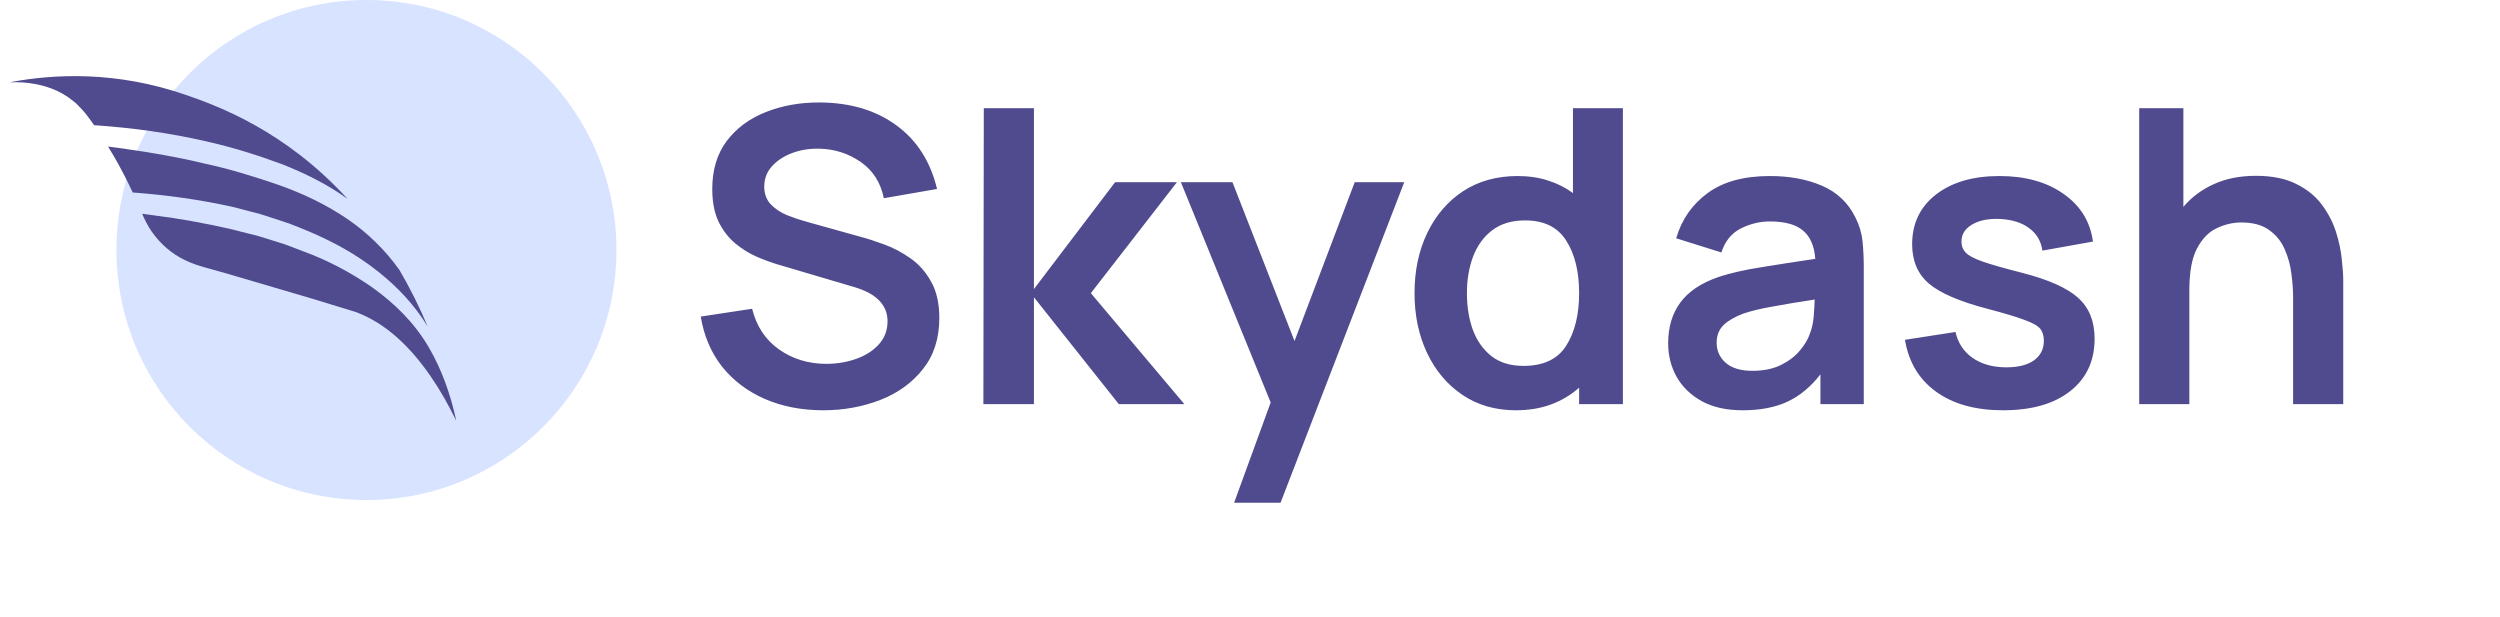
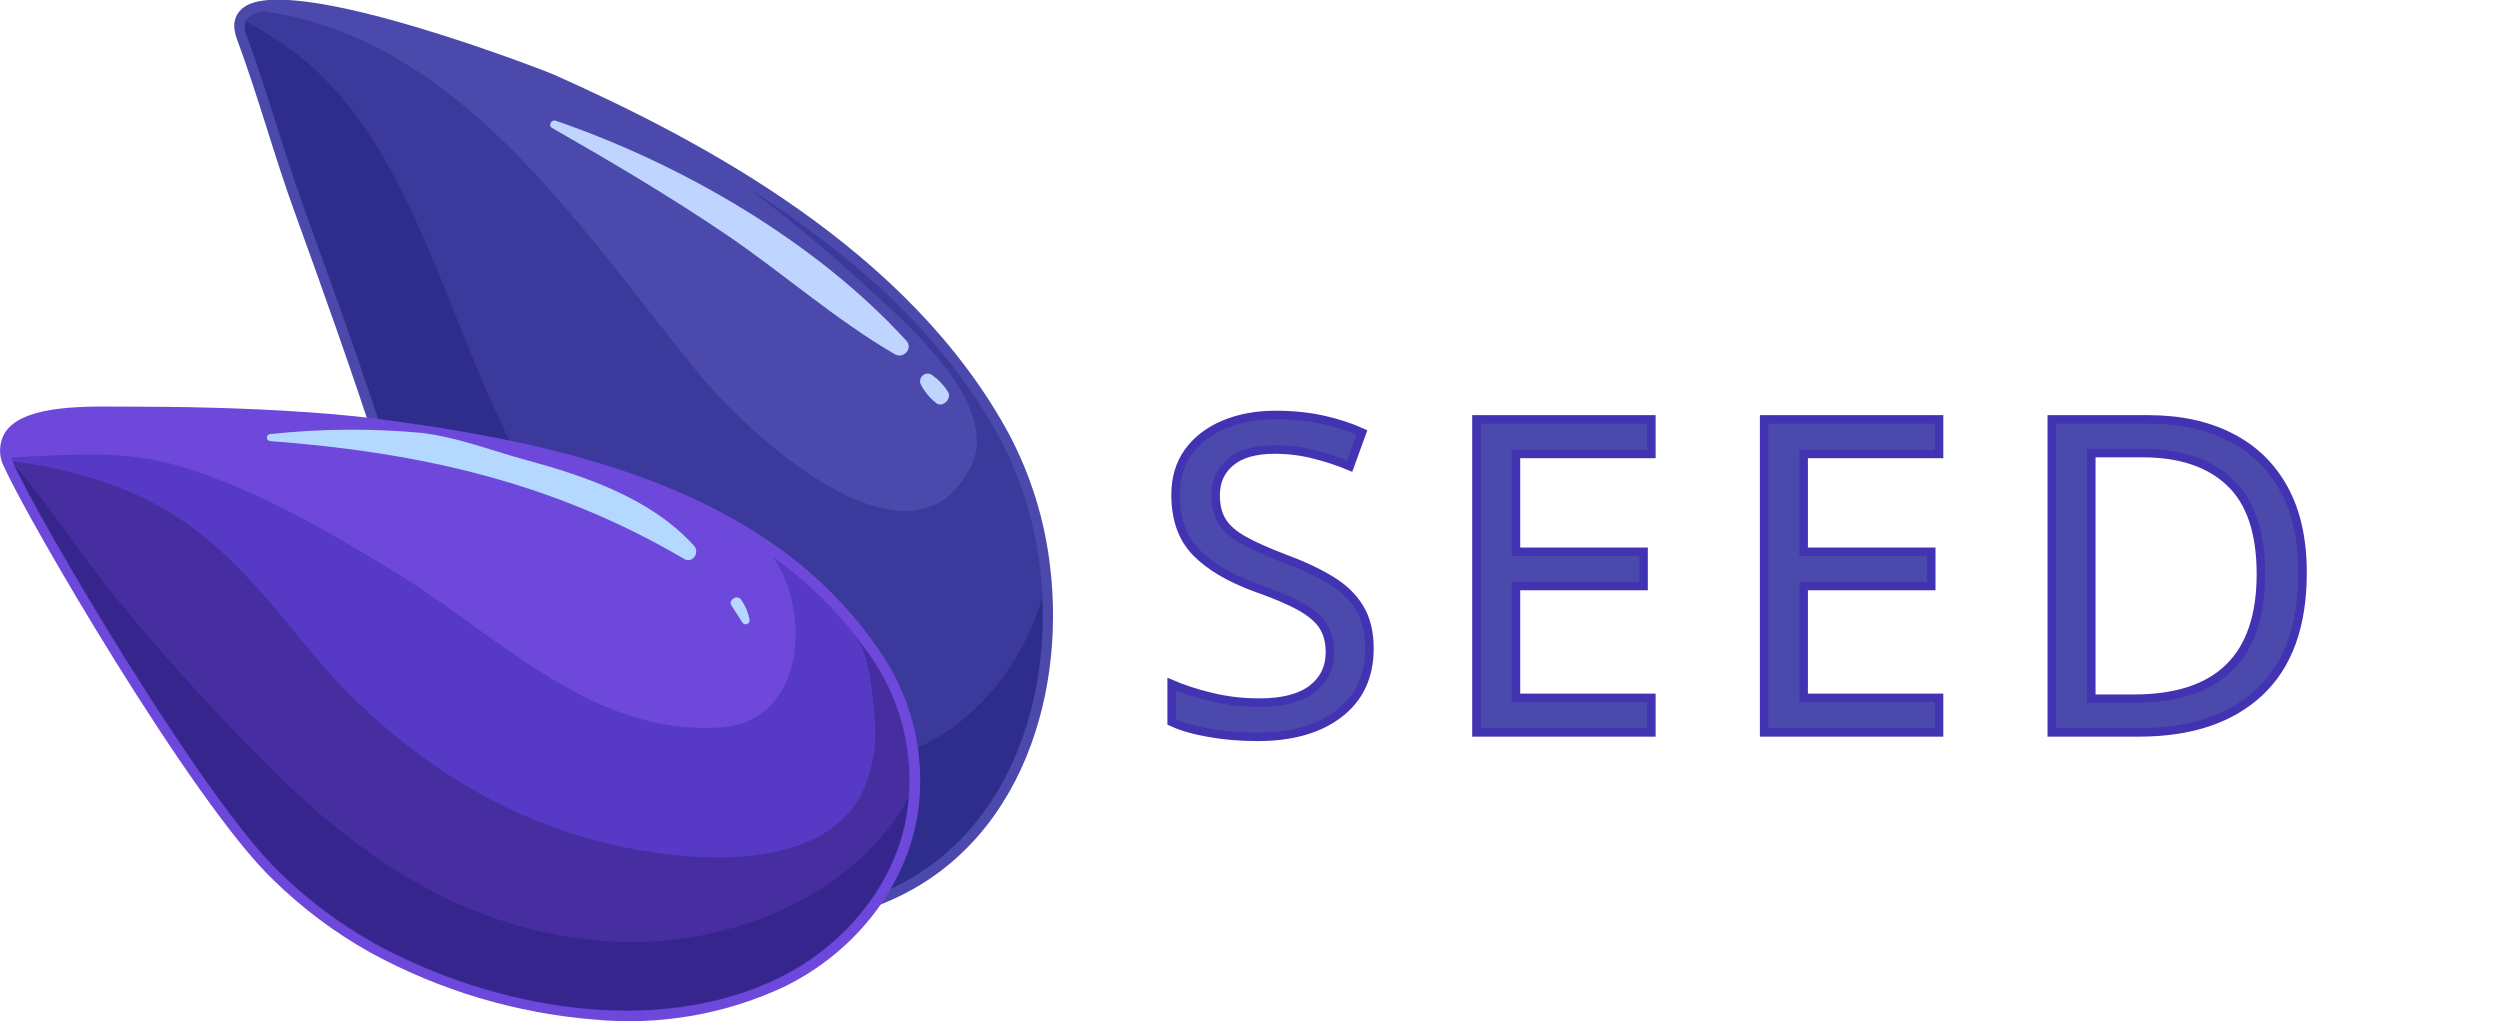
- <svg xmlns="http://www.w3.org/2000/svg" width="365" height="90" viewBox="0 0 365 90" fill="none">
-   <path d="M120.19 59.9C123.15 59.9 125.92 59.4 128.5 58.4C131.08 57.4 133.16 55.9 134.74 53.9C136.34 51.9 137.14 49.41 137.14 46.43C137.14 44.29 136.74 42.52 135.94 41.12C135.16 39.7 134.15 38.56 132.91 37.7C131.69 36.84 130.42 36.17 129.1 35.69C127.8 35.21 126.62 34.83 125.56 34.55L117.82 32.39C116.86 32.13 115.9 31.81 114.94 31.43C113.98 31.03 113.18 30.5 112.54 29.84C111.9 29.16 111.58 28.29 111.58 27.23C111.58 26.11 111.95 25.13 112.69 24.29C113.45 23.45 114.44 22.8 115.66 22.34C116.9 21.88 118.24 21.67 119.68 21.71C121.9 21.77 123.9 22.42 125.68 23.66C127.46 24.9 128.58 26.66 129.04 28.94L136.81 27.59C135.85 23.59 133.88 20.5 130.9 18.32C127.92 16.12 124.21 15 119.77 14.96C116.85 14.94 114.19 15.41 111.79 16.37C109.41 17.31 107.51 18.72 106.09 20.6C104.69 22.48 103.99 24.81 103.99 27.59C103.99 29.49 104.3 31.09 104.92 32.39C105.56 33.67 106.37 34.72 107.35 35.54C108.35 36.36 109.4 37.01 110.5 37.49C111.62 37.97 112.66 38.35 113.62 38.63L124.78 41.93C127.98 42.89 129.58 44.55 129.58 46.91C129.58 48.23 129.15 49.36 128.29 50.3C127.45 51.22 126.35 51.92 124.99 52.4C123.63 52.88 122.18 53.12 120.64 53.12C118.04 53.12 115.74 52.42 113.74 51.02C111.76 49.62 110.45 47.64 109.81 45.08L102.31 46.22C102.77 49.04 103.81 51.48 105.43 53.54C107.07 55.58 109.15 57.15 111.67 58.25C114.21 59.35 117.05 59.9 120.19 59.9ZM143.574 59H150.954V43.4L163.344 59H172.914L159.264 42.8L171.834 26.6H162.804L150.954 42.2V15.8H143.634L143.574 59ZM180.179 73.4H186.959L205.019 26.6H197.789L188.999 49.79L179.939 26.6H172.409L185.519 58.76L180.179 73.4ZM221.311 59.9C223.231 59.9 224.961 59.61 226.501 59.03C228.041 58.45 229.391 57.64 230.551 56.6V59H236.941V15.8H229.651V28.19C228.571 27.39 227.361 26.78 226.021 26.36C224.681 25.92 223.201 25.7 221.581 25.7C218.521 25.7 215.861 26.44 213.601 27.92C211.361 29.4 209.621 31.43 208.381 34.01C207.141 36.59 206.521 39.52 206.521 42.8C206.521 46.04 207.131 48.95 208.351 51.53C209.571 54.11 211.291 56.15 213.511 57.65C215.731 59.15 218.331 59.9 221.311 59.9ZM222.421 53.42C220.541 53.42 218.991 52.95 217.771 52.01C216.551 51.05 215.641 49.77 215.041 48.17C214.461 46.57 214.171 44.78 214.171 42.8C214.171 40.84 214.471 39.06 215.071 37.46C215.691 35.84 216.621 34.56 217.861 33.62C219.121 32.66 220.721 32.18 222.661 32.18C225.421 32.18 227.421 33.16 228.661 35.12C229.921 37.08 230.551 39.64 230.551 42.8C230.551 45.94 229.921 48.5 228.661 50.48C227.421 52.44 225.341 53.42 222.421 53.42ZM254.412 59.9C256.992 59.9 259.182 59.48 260.982 58.64C262.802 57.78 264.402 56.45 265.782 54.65V59H272.112V39.11C272.112 37.71 272.052 36.42 271.932 35.24C271.812 34.04 271.462 32.87 270.882 31.73C269.822 29.59 268.192 28.05 265.992 27.11C263.812 26.17 261.282 25.7 258.402 25.7C254.602 25.7 251.572 26.53 249.312 28.19C247.052 29.85 245.522 32.05 244.722 34.79L251.322 36.86C251.862 35.2 252.812 34.03 254.172 33.35C255.532 32.67 256.942 32.33 258.402 32.33C260.602 32.33 262.222 32.78 263.262 33.68C264.302 34.56 264.892 35.93 265.032 37.79C262.192 38.21 259.552 38.62 257.112 39.02C254.692 39.4 252.632 39.87 250.932 40.43C248.372 41.31 246.502 42.56 245.322 44.18C244.142 45.78 243.552 47.76 243.552 50.12C243.552 51.9 243.962 53.53 244.782 55.01C245.622 56.49 246.852 57.68 248.472 58.58C250.092 59.46 252.072 59.9 254.412 59.9ZM255.852 54.14C254.152 54.14 252.852 53.75 251.952 52.97C251.072 52.19 250.632 51.21 250.632 50.03C250.632 48.97 250.972 48.11 251.652 47.45C252.352 46.79 253.322 46.23 254.562 45.77C255.702 45.39 257.072 45.06 258.672 44.78C260.272 44.48 262.362 44.13 264.942 43.73C264.922 44.49 264.872 45.34 264.792 46.28C264.712 47.2 264.522 48.03 264.222 48.77C263.982 49.51 263.512 50.3 262.812 51.14C262.132 51.98 261.212 52.69 260.052 53.27C258.892 53.85 257.492 54.14 255.852 54.14ZM292.433 59.9C296.613 59.9 299.883 58.97 302.243 57.11C304.623 55.25 305.813 52.69 305.813 49.43C305.813 46.91 305.013 44.93 303.413 43.49C301.833 42.05 299.103 40.83 295.223 39.83C292.703 39.19 290.803 38.65 289.523 38.21C288.263 37.77 287.423 37.33 287.003 36.89C286.583 36.45 286.373 35.92 286.373 35.3C286.373 34.22 286.893 33.38 287.933 32.78C288.973 32.16 290.343 31.89 292.043 31.97C293.803 32.07 295.213 32.52 296.273 33.32C297.353 34.12 297.993 35.21 298.193 36.59L305.573 35.27C305.173 32.35 303.743 30.03 301.283 28.31C298.823 26.57 295.703 25.7 291.923 25.7C288.063 25.7 284.973 26.6 282.653 28.4C280.333 30.2 279.173 32.62 279.173 35.66C279.173 38.08 279.983 39.99 281.603 41.39C283.243 42.79 286.093 44.02 290.153 45.08C292.593 45.72 294.393 46.26 295.553 46.7C296.733 47.12 297.503 47.55 297.863 47.99C298.223 48.43 298.403 49.02 298.403 49.76C298.403 50.96 297.923 51.91 296.963 52.61C296.003 53.29 294.663 53.63 292.943 53.63C290.963 53.63 289.313 53.17 287.993 52.25C286.693 51.33 285.863 50.07 285.503 48.47L278.123 49.61C278.663 52.87 280.183 55.4 282.683 57.2C285.183 59 288.433 59.9 292.433 59.9ZM312.324 59H319.644V42.35C319.644 39.73 320.014 37.71 320.754 36.29C321.514 34.85 322.474 33.86 323.634 33.32C324.814 32.76 326.014 32.48 327.234 32.48C328.954 32.48 330.324 32.86 331.344 33.62C332.364 34.36 333.114 35.31 333.594 36.47C334.094 37.61 334.414 38.8 334.554 40.04C334.714 41.28 334.794 42.4 334.794 43.4V59H342.114V40.91C342.114 40.15 342.044 39.14 341.904 37.88C341.784 36.62 341.504 35.29 341.064 33.89C340.624 32.49 339.944 31.17 339.024 29.93C338.104 28.67 336.854 27.65 335.274 26.87C333.714 26.07 331.744 25.67 329.364 25.67C327.024 25.67 324.964 26.08 323.184 26.9C321.424 27.7 319.954 28.8 318.774 30.2V15.8H312.324V59Z" fill="#504B8E" />
-   <circle cx="53.5" cy="36.5" r="36.5" fill="#D8E3FF" />
-   <path d="M3.437 12.043C5.632 12.232 7.878 12.779 9.927 14.173C10.411 14.576 10.953 14.886 11.396 15.378C11.841 15.859 12.33 16.332 12.706 16.862C13.061 17.329 13.405 17.793 13.739 18.277C19.212 18.651 24.674 19.388 30.083 20.632C33.851 21.479 37.574 22.635 41.259 24.001C44.498 25.298 47.719 26.857 50.724 29.02C41.603 19.039 31.788 15.466 27.132 13.856C16.999 10.349 7.944 10.771 1.394 12.014C2.068 11.989 2.754 12.005 3.437 12.043Z" fill="#504B8E" />
-   <path d="M29.634 23.831C25.952 22.93 22.223 22.306 18.488 21.769C17.584 21.635 16.679 21.5 15.779 21.401C16.863 23.154 17.881 25.009 18.811 26.919C19 27.305 19.186 27.704 19.374 28.101C24.255 28.462 29.132 29.135 33.975 30.208L36.744 30.925L38.126 31.295L39.495 31.739L42.232 32.637C43.142 32.985 44.041 33.35 44.945 33.728C48.532 35.235 52.068 37.127 55.31 39.737C57.967 41.85 60.479 44.453 62.436 47.665C61.301 44.963 59.941 42.187 58.316 39.415C56.192 36.434 53.663 34.027 50.928 32.116C47.68 29.882 44.179 28.224 40.584 26.97C36.989 25.729 33.335 24.613 29.634 23.831Z" fill="#504B8E" />
-   <path d="M54.327 41.942C51.136 39.724 47.738 37.96 44.217 36.672L41.59 35.671L38.917 34.835L37.576 34.422L36.222 34.084L33.522 33.406C29.894 32.589 26.243 31.91 22.57 31.456C21.965 31.363 21.359 31.278 20.75 31.207C21.178 32.184 21.604 33.027 22.136 33.79C23.44 35.651 25.102 37.066 26.972 37.963C27.904 38.426 28.871 38.745 29.892 39.035L33.048 39.92L45.655 43.629L51.934 45.553C54.124 46.363 56.181 47.66 58.023 49.314C61.585 52.516 64.358 56.817 66.612 61.425C65.782 57.542 64.462 53.888 62.634 50.767C60.463 47.017 57.486 44.205 54.327 41.942Z" fill="#504B8E" />
+ <svg xmlns="http://www.w3.org/2000/svg" viewBox="0 0 220.41 89.99">
+   <defs>
+     <style>.cls-1{isolation:isolate;}.cls-2,.cls-4,.cls-7,.cls-8{mix-blend-mode:multiply;}.cls-10,.cls-3,.cls-4{fill:#4b49ac;}.cls-4,.cls-7,.cls-8{opacity:0.3;}.cls-5{fill:#bfd4ff;}.cls-6{fill:#6d48da;}.cls-7{fill:#606060;}.cls-8{fill:#369;}.cls-9{fill:#b4d8ff;}.cls-10{font-size:38.66px;stroke:#4233b2;stroke-miterlimit:10;stroke-width:0.75px;font-family:BritannicBold, Britannic Bold;letter-spacing:0.1em;}</style>
+   </defs>
+   <g class="cls-1">
+     <g id="Layer_1" data-name="Layer 1">
+       <g class="cls-2">
+         <path class="cls-3" d="M86.86,90.41c16.13-5.49,19.09-27,11.8-40.52-8.11-15-24.53-24.51-39.58-31.25-3-1.33-29.24-10.73-26.88-4.39,1.86,5,3.25,10.17,5.06,15.19,2.64,7.28,5.25,14.53,7.61,21.9a153.29,153.29,0,0,0,6.42,17.25C55.78,78.35,62.61,88,73.58,90.81A23.81,23.81,0,0,0,86.86,90.41Z" transform="translate(-10.48 -11.18)" />
+         <path class="cls-3" d="M31.16,13.82h0a2,2,0,0,1,.82-2c4.29-3.15,27.25,5.86,27.47,6,13,5.81,31.22,15.41,40,31.65a33.11,33.11,0,0,1,3.62,11.73c1.41,11.8-3,25.67-15.93,30.08a24.66,24.66,0,0,1-13.8.43c-9.47-2.42-17-9.86-22.89-22.73A155.36,155.36,0,0,1,44,51.62C41.55,44,38.7,36.08,36.41,29.75c-.87-2.4-1.65-4.86-2.4-7.24-.83-2.62-1.69-5.33-2.66-7.94A3.3,3.3,0,0,1,31.16,13.82ZM101.27,61.4a31.15,31.15,0,0,0-3.42-11.08C89.33,34.57,71.43,25.17,58.71,19.47c-4.42-2-23.06-8-25.65-6.15-.07,0-.12.09-.1.28h0a2.77,2.77,0,0,0,.09.33c1,2.65,1.85,5.39,2.69,8,.75,2.36,1.52,4.81,2.38,7.17,2.29,6.34,5.15,14.24,7.62,21.93a154,154,0,0,0,6.37,17.15C57.8,80.55,64.89,87.66,73.8,89.93a22.91,22.91,0,0,0,12.76-.39C98.56,85.47,102.59,72.47,101.27,61.4Z" transform="translate(-10.48 -11.18)" />
+         <path class="cls-4" d="M86.86,90.41c16.13-5.49,19.09-27,11.8-40.52-5-9.28-13.25-16.47-22.35-22.2a125.64,125.64,0,0,1,10.11,8.36c3.34,3.09,12.5,10.65,9.64,16.3-5.34,10.58-20-3.3-24-8.25C61.39,31,51.09,14.7,33.72,12.16c-1.34.22-2,.85-1.52,2.09,1.86,5,3.25,10.17,5.06,15.19,2.64,7.28,5.25,14.53,7.61,21.9a153.29,153.29,0,0,0,6.42,17.25C55.78,78.35,62.61,88,73.58,90.81A23.81,23.81,0,0,0,86.86,90.41Z" transform="translate(-10.48 -11.18)" />
+         <path class="cls-4" d="M86.86,90.41c11.2-3.81,16-15.36,15.52-26.57-2.82,9.44-11.11,16.34-21.84,14.65C66.75,76.31,59,57.83,54,47,49.22,36.67,45.69,22.5,36.12,15.55a38.34,38.34,0,0,0-3.93-2.47,1.47,1.47,0,0,0,0,1.17c1.86,5,3.25,10.17,5.06,15.19,2.64,7.28,5.25,14.53,7.61,21.9a153.29,153.29,0,0,0,6.42,17.25C55.78,78.35,62.61,88,73.58,90.81A23.81,23.81,0,0,0,86.86,90.41Z" transform="translate(-10.48 -11.18)" />
+         <path class="cls-5" d="M90.4,41.23c-8-8.76-19.83-15.6-30.94-19.41-.38-.13-.67.44-.31.64,5.24,3,10.33,6,15.31,9.37s9.66,7.53,14.91,10.58C90.11,42.85,91,41.92,90.4,41.23Z" transform="translate(-10.48 -11.18)" />
+         <path class="cls-5" d="M94.06,45.73a5,5,0,0,0-1.38-1.47.67.67,0,0,0-1,.85A4.93,4.93,0,0,0,93,46.7C93.53,47.18,94.44,46.36,94.06,45.73Z" transform="translate(-10.48 -11.18)" />
+       </g>
+       <path class="cls-6" d="M86.94,68.63c-9.48-13.56-27.1-17.43-42.49-19.5A185.07,185.07,0,0,0,21.79,48c-3.16,0-12.12-.49-10.12,4s16.58,29.47,23.5,36.09a40,40,0,0,0,8.4,6.28c10.32,5.64,24.67,8.37,35.64,3,5.72-2.81,10.34-8.27,11.28-14.67A19.13,19.13,0,0,0,86.94,68.63Z" transform="translate(-10.48 -11.18)" />
+       <path class="cls-6" d="M63,101.08h0a49.54,49.54,0,0,1-19.85-5.91,40.37,40.37,0,0,1-8.58-6.42c-7.13-6.81-21.72-31.87-23.71-36.38a3.07,3.07,0,0,1,.08-3.08c1.46-2.2,6-2.32,10.14-2.26h.74c4.38,0,10.12.1,15.57.48,2.63.18,5,.41,7.2.71,16,2.14,33.54,6.18,43.11,19.88a20,20,0,0,1,3.71,14.72C90.46,89.18,86,95.06,79.61,98.18A32.32,32.32,0,0,1,63,101.08ZM37.25,49.33c-5.41-.37-11.1-.45-15.46-.47H21c-2.26,0-7.56-.11-8.59,1.44-.08.12-.32.48.07,1.35C14.41,56,29,80.92,35.8,87.43A38.85,38.85,0,0,0,44,93.57a47.64,47.64,0,0,0,19.1,5.7,30.5,30.5,0,0,0,15.71-2.73c5.81-2.85,9.93-8.21,10.78-14a18.26,18.26,0,0,0-3.4-13.41C77,56,59.89,52.12,44.33,50,42.16,49.74,39.84,49.51,37.25,49.33Z" transform="translate(-10.48 -11.18)" />
+       <path class="cls-4" d="M86.94,68.63a35,35,0,0,0-8.28-8.32c3.35,4.84,2.83,14.45-4.62,15-11.25.81-19.59-8.06-28.48-13.53-6-3.67-12.38-7.42-19.12-9.46-5.2-1.57-9.89-1-14.95-.82a4,4,0,0,0,.18.52c2.05,4.64,16.58,29.47,23.5,36.09a40,40,0,0,0,8.4,6.28c10.32,5.64,24.67,8.37,35.64,3,5.72-2.81,10.34-8.27,11.28-14.67A19.13,19.13,0,0,0,86.94,68.63Z" transform="translate(-10.48 -11.18)" />
+       <path class="cls-7" d="M86.94,68.63c-.32-.45-.65-.87-1-1.29,1.2,1.55,1.48,5.06,1.63,7a12.68,12.68,0,0,1-1.14,6.87C82.34,88.9,68.77,87,62,85c-9.59-2.76-18-8.93-24.3-16.59-3.27-4-6.52-8.08-10.76-11.08-4.49-3.18-9.91-4.76-15.31-5.48a.65.65,0,0,0,0,.13c2.05,4.64,16.58,29.47,23.5,36.09a40,40,0,0,0,8.4,6.28c10.32,5.64,24.67,8.37,35.64,3,5.72-2.81,10.34-8.27,11.28-14.67A19.13,19.13,0,0,0,86.94,68.63Z" transform="translate(-10.48 -11.18)" />
+       <path class="cls-8" d="M89.7,83C84.31,91,73.52,94.85,64,94.16c-12.45-.91-21.77-7.27-30.32-15.91-4.57-4.62-8.95-9.43-13.07-14.47-3.1-3.79-5.71-8-8.92-11.66,2.21,4.9,16.57,29.4,23.44,36a40,40,0,0,0,8.4,6.28c10.32,5.64,24.67,8.37,35.64,3,5.72-2.81,10.34-8.27,11.28-14.67.06-.42.08-.83.12-1.25A17.11,17.11,0,0,1,89.7,83Z" transform="translate(-10.48 -11.18)" />
+       <path class="cls-9" d="M71.67,59.3c-3.77-4.18-9.58-6.14-14.86-7.58-3.09-.84-6-2-9.21-2.38a67,67,0,0,0-13.28.11.31.31,0,0,0,0,.62c13.25,1,25,3.65,36.48,10.39C71.55,60.89,72.2,59.89,71.67,59.3Z" transform="translate(-10.48 -11.18)" />
+       <path class="cls-9" d="M75.84,64.08c-.33-.55-1.21,0-.86.51s.64,1,.94,1.46a.35.35,0,0,0,.64-.27A4.42,4.42,0,0,0,75.84,64.08Z" transform="translate(-10.48 -11.18)" />
+       <text class="cls-10" transform="translate(101.33 64.57)">SEED </text>
+     </g>
+   </g>
</svg>
